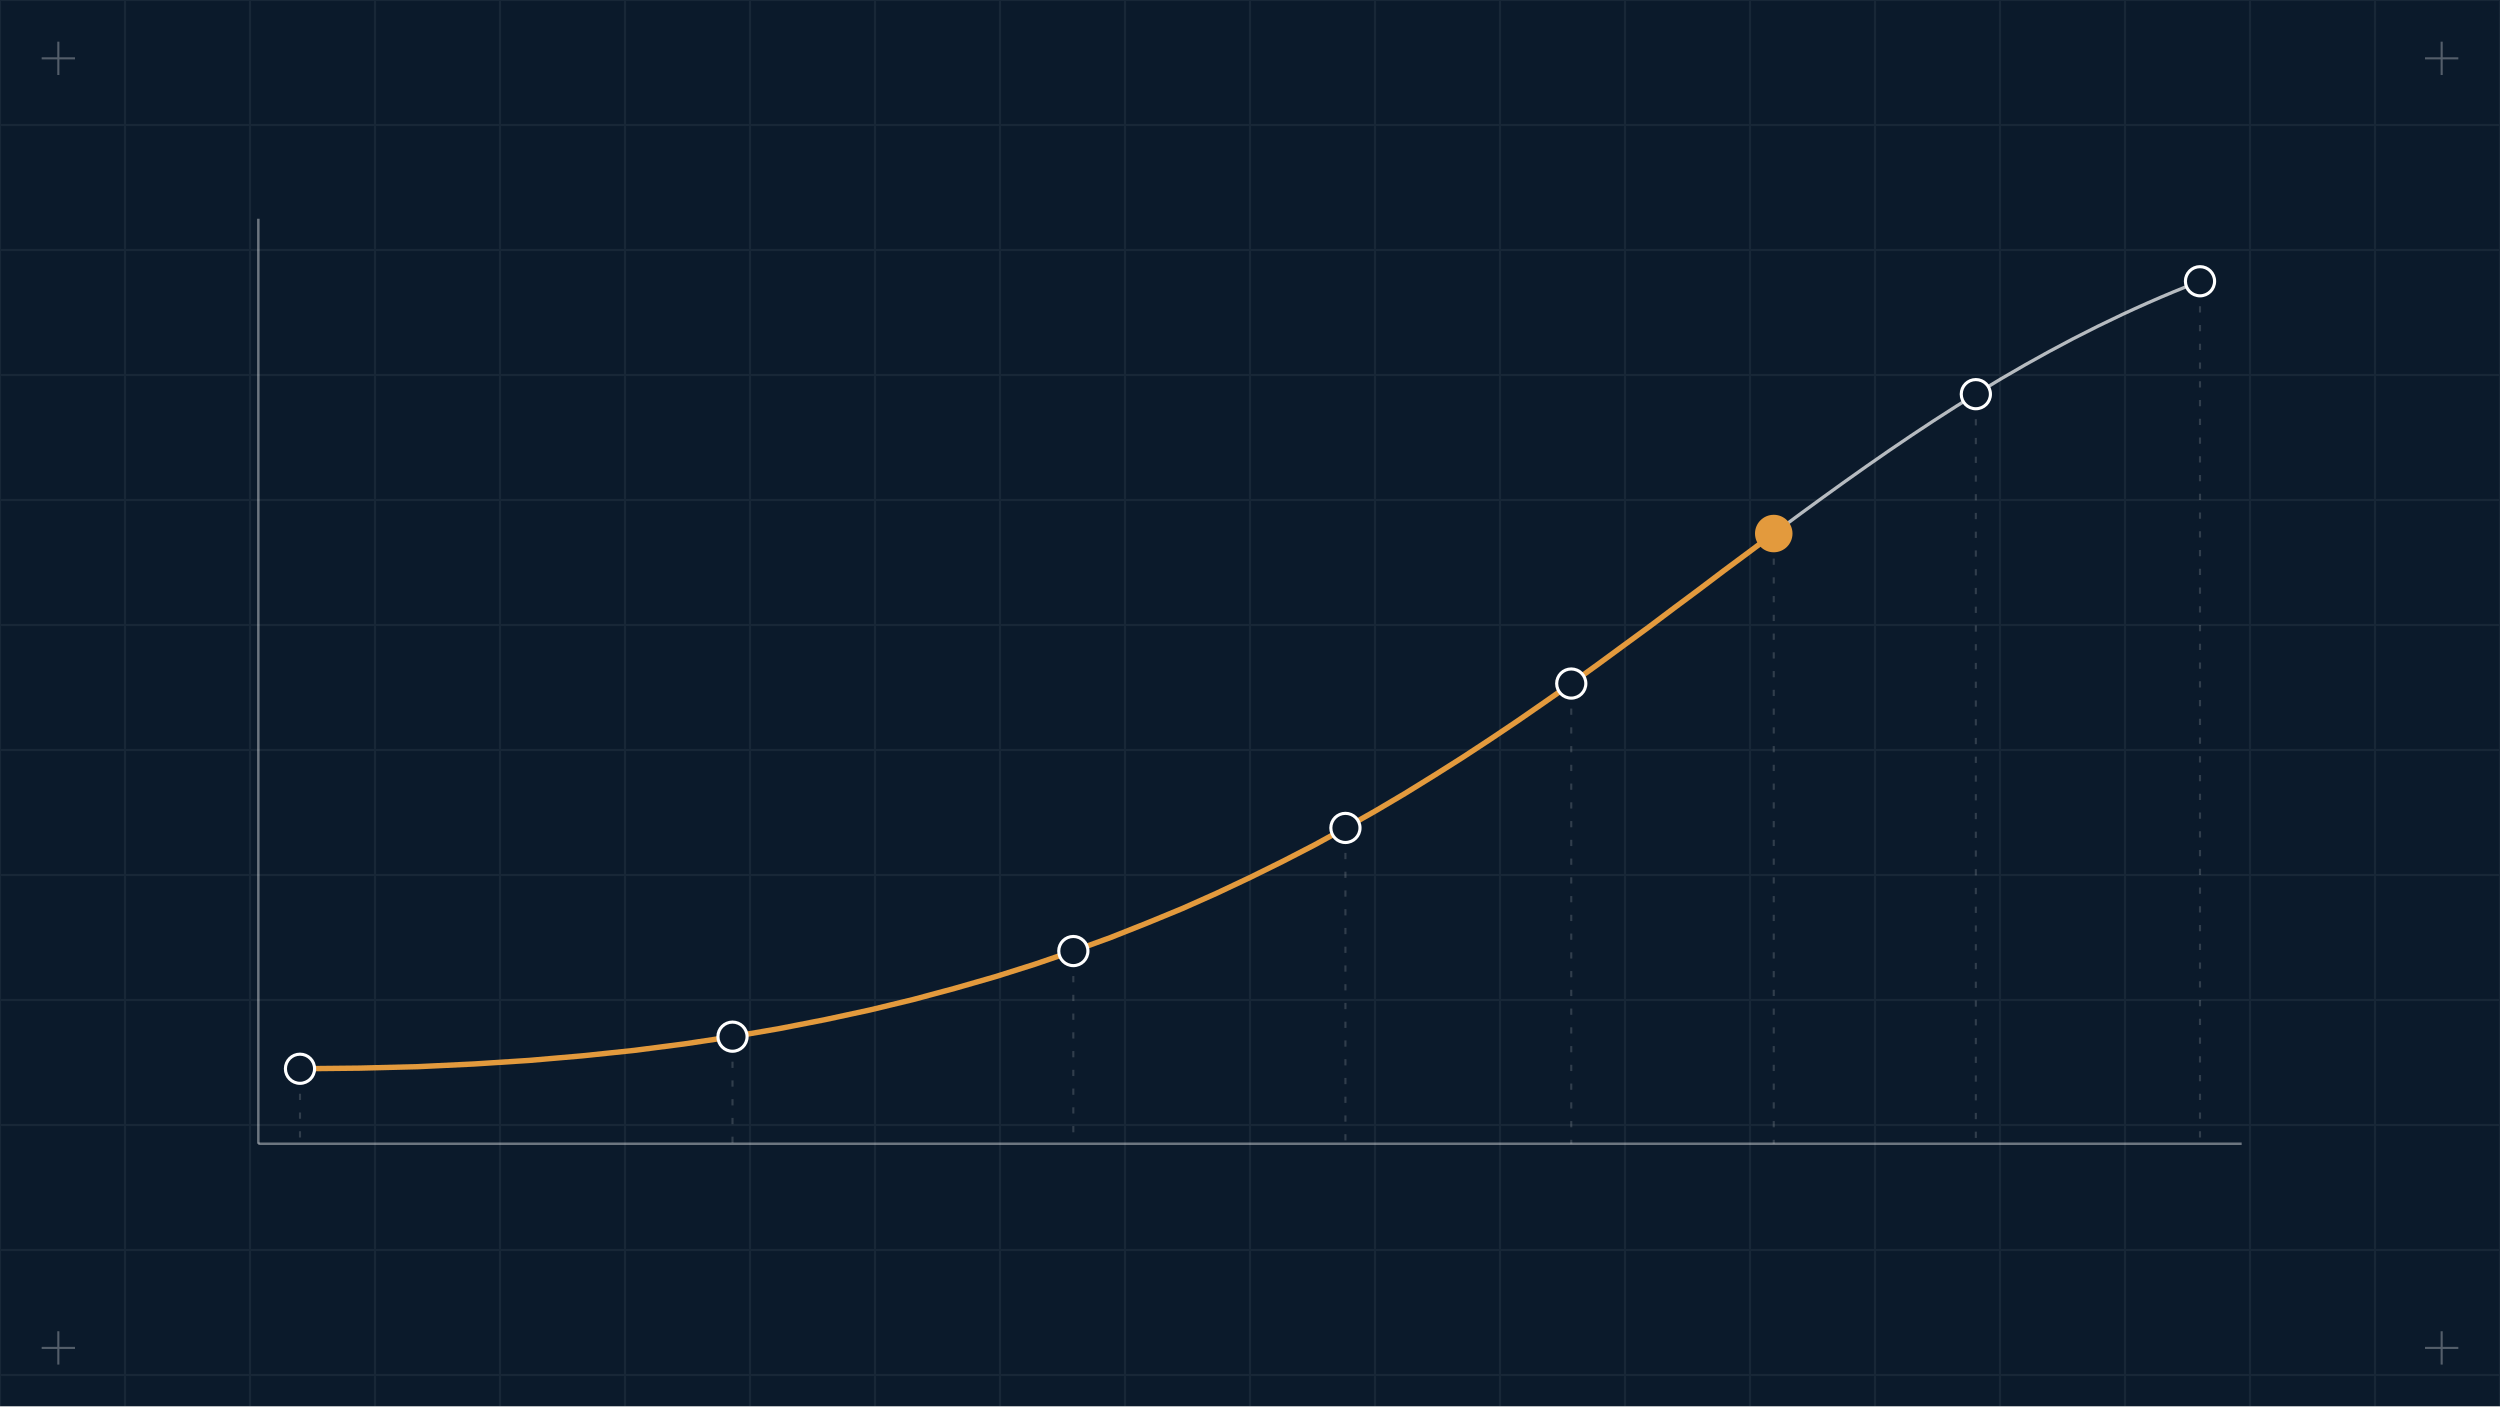
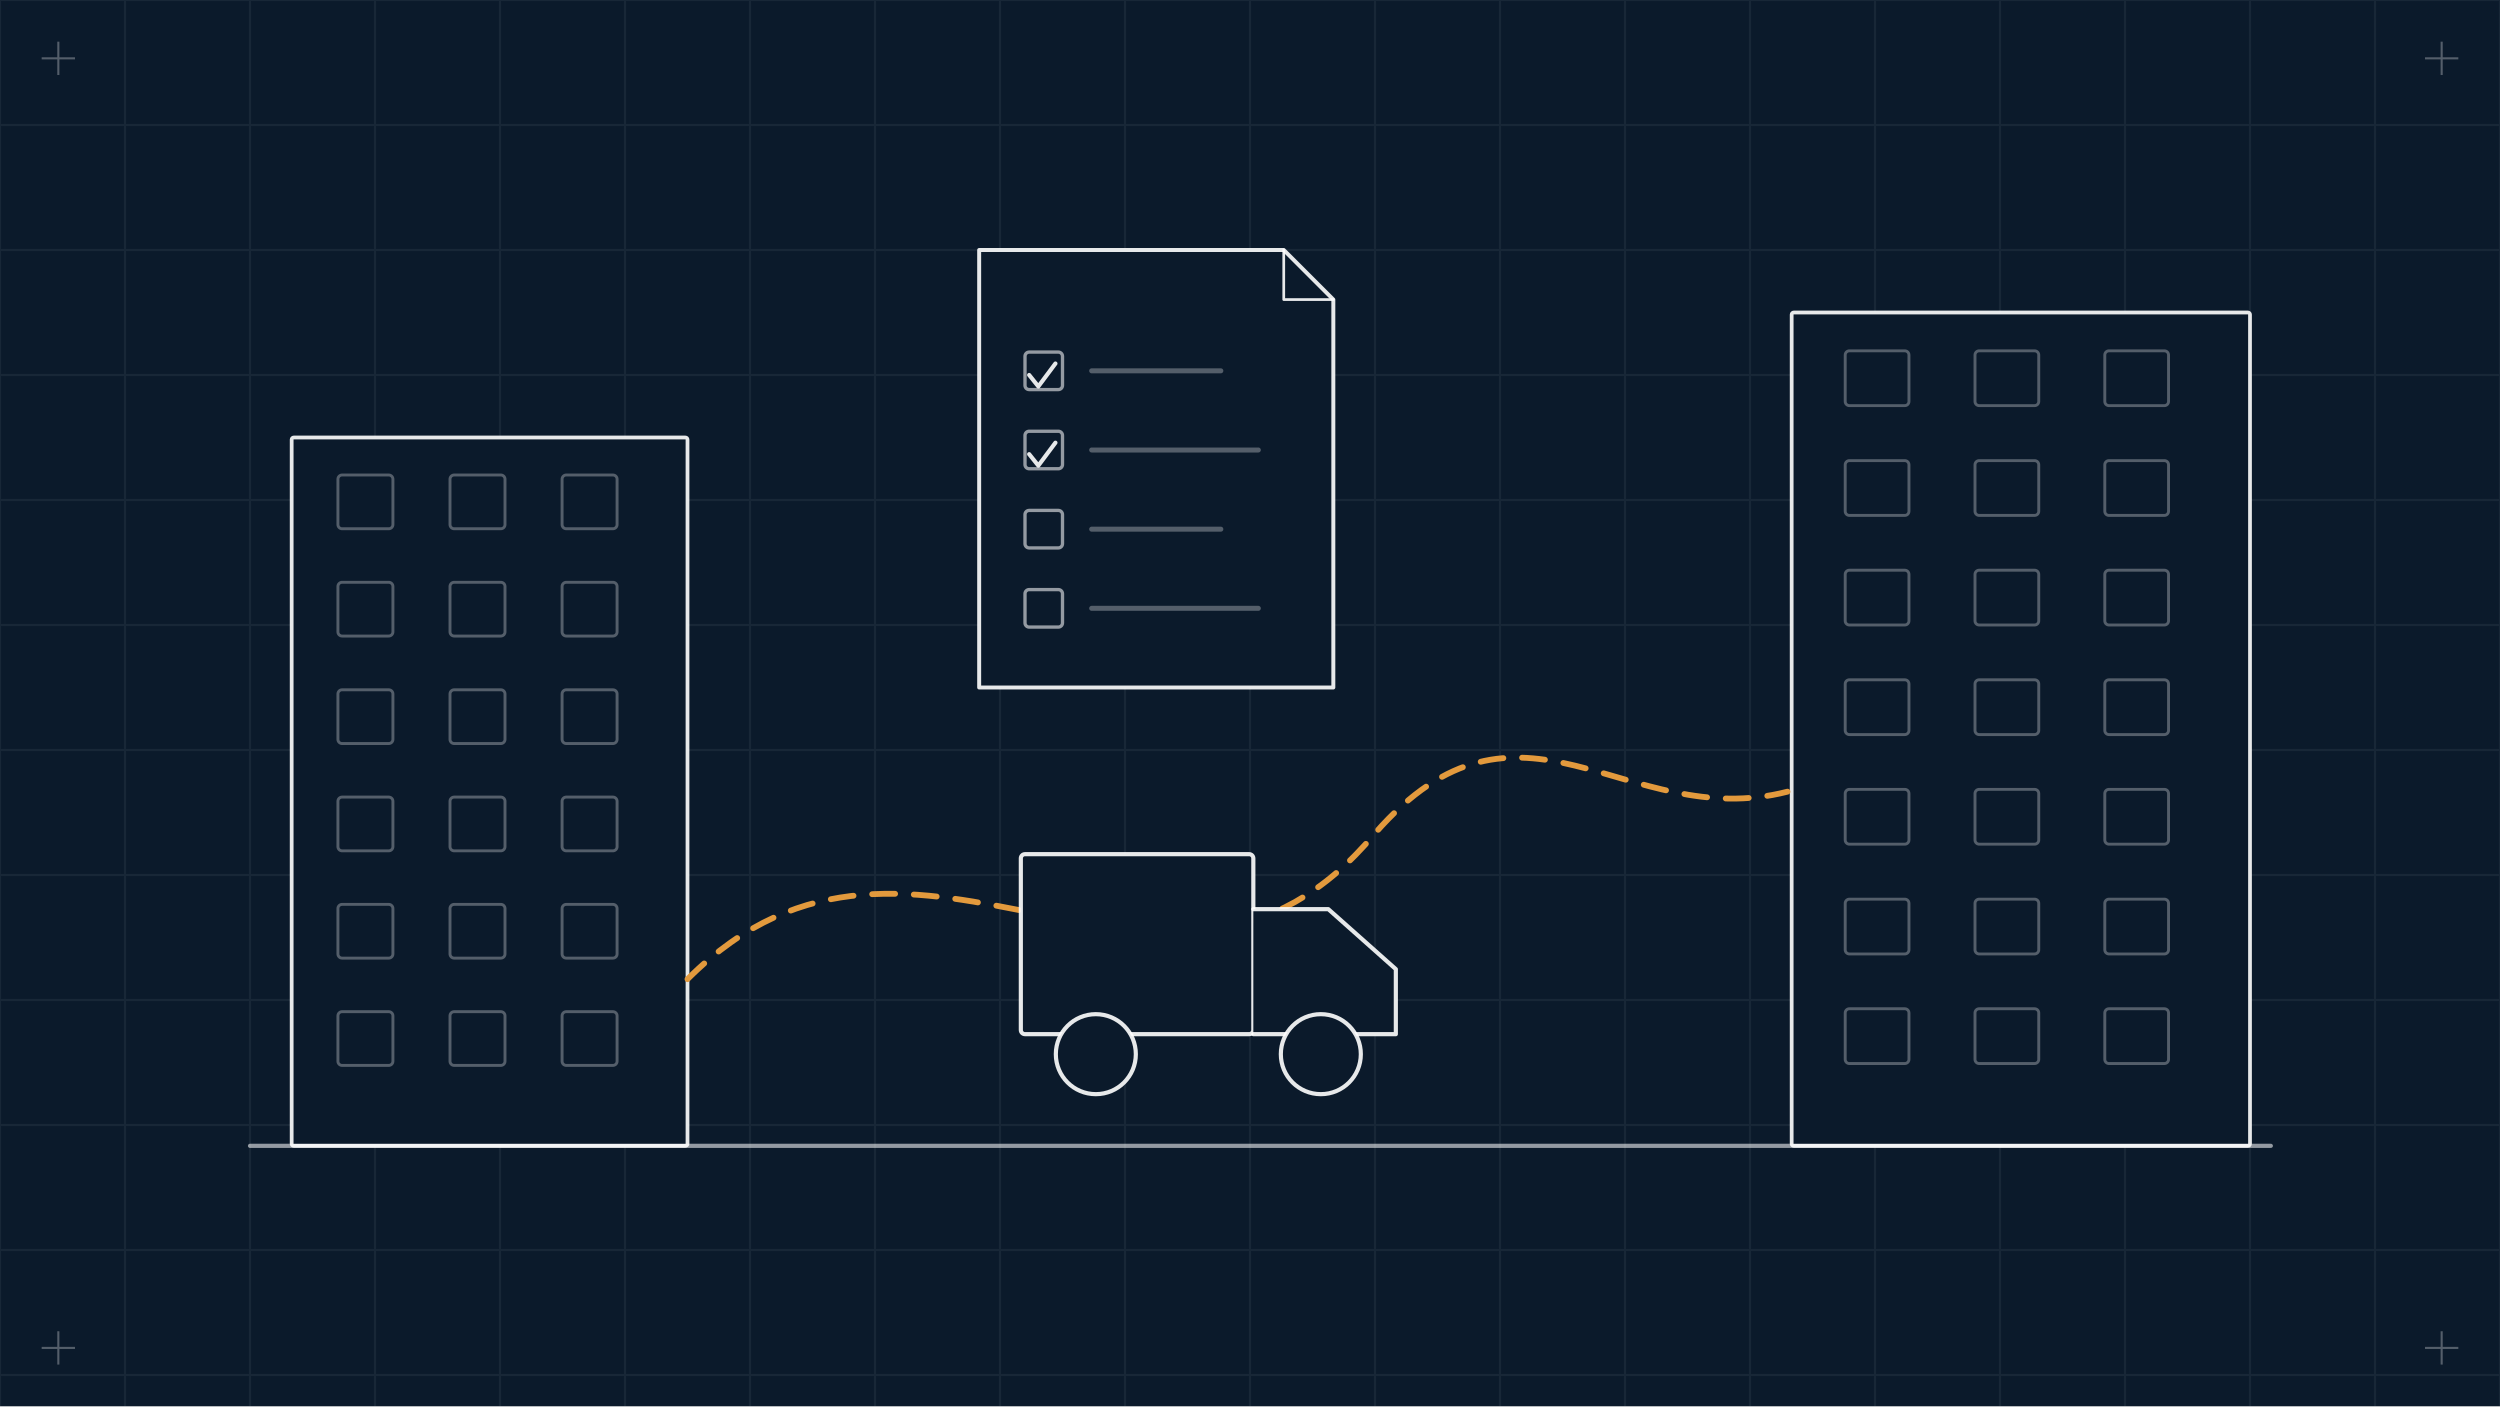
- <svg xmlns="http://www.w3.org/2000/svg" viewBox="0 0 1200 675" role="img" aria-label="Abstract illustration of a stepped roadmap with a current-position marker">
+ <svg xmlns="http://www.w3.org/2000/svg" viewBox="0 0 1200 675" role="img" aria-label="A move between two offices with a checklist, and the route highlighted">
  <rect width="1200" height="675" fill="#0b1a2b" />
  <path d="M0 0V675M60 0V675M120 0V675M180 0V675M240 0V675M300 0V675M360 0V675M420 0V675M480 0V675M540 0V675M600 0V675M660 0V675M720 0V675M780 0V675M840 0V675M900 0V675M960 0V675M1020 0V675M1080 0V675M1140 0V675M1200 0V675M0 0H1200M0 60H1200M0 120H1200M0 180H1200M0 240H1200M0 300H1200M0 360H1200M0 420H1200M0 480H1200M0 540H1200M0 600H1200M0 660H1200" stroke="rgba(255,255,255,.055)" stroke-width="1" fill="none" />
  <path d="M20 28h16M28 20v16" stroke="rgba(255,255,255,.3)" stroke-width="1" />
  <path d="M1164 28h16M1172 20v16" stroke="rgba(255,255,255,.3)" stroke-width="1" />
  <path d="M20 647h16M28 639v16" stroke="rgba(255,255,255,.3)" stroke-width="1" />
  <path d="M1164 647h16M1172 639v16" stroke="rgba(255,255,255,.3)" stroke-width="1" />
-   <path d="M124 549H1076" stroke="rgba(255,255,255,.4)" stroke-width="1.2" />
-   <path d="M124 105V549" stroke="rgba(255,255,255,.4)" stroke-width="1.2" />
-   <path d="M144 513C688.3 513 783.9 240.5 1056 135" stroke="rgba(255,255,255,.7)" stroke-width="1.6" fill="none" />
-   <path d="M144 513 L172.7 512.7 L200.6 512 L227.7 510.7 L254 509 L279.5 506.8 L304.3 504.2 L328.3 501.1 L351.6 497.6 L374.2 493.7 L396.2 489.4 L417.5 484.8 L438.2 479.8 L458.3 474.4 L477.8 468.8 L496.8 462.8 L515.2 456.5 L533.1 450 L550.5 443.1 L567.5 436.1 L583.9 428.8 L600 421.2 L615.6 413.5 L630.9 405.6 L645.8 397.4 L660.3 389.2 L674.5 380.8 L688.4 372.2 L702 363.6 L715.4 354.8 L728.5 346 L741.5 337 L754.2 328.1 L766.7 319.1 L779.1 310 L791.4 301 L803.5 291.9 L815.6 282.9 L827.5 273.9 L839.5 265 L851.4 256.1" stroke="#e39a3d" stroke-width="2.6" fill="none" />
-   <path d="M144 525V549" stroke="rgba(255,255,255,.16)" stroke-width="1" stroke-dasharray="3 6" />
-   <circle cx="144" cy="513" r="7" fill="#0b1a2b" stroke="#fff" stroke-width="1.5" />
-   <path d="M351.6 509.6V549" stroke="rgba(255,255,255,.16)" stroke-width="1" stroke-dasharray="3 6" />
-   <circle cx="351.6" cy="497.6" r="7" fill="#0b1a2b" stroke="#fff" stroke-width="1.5" />
-   <path d="M515.2 468.5V549" stroke="rgba(255,255,255,.16)" stroke-width="1" stroke-dasharray="3 6" />
-   <circle cx="515.2" cy="456.5" r="7" fill="#0b1a2b" stroke="#fff" stroke-width="1.5" />
-   <path d="M645.8 409.4V549" stroke="rgba(255,255,255,.16)" stroke-width="1" stroke-dasharray="3 6" />
-   <circle cx="645.8" cy="397.4" r="7" fill="#0b1a2b" stroke="#fff" stroke-width="1.5" />
-   <path d="M754.2 340.1V549" stroke="rgba(255,255,255,.16)" stroke-width="1" stroke-dasharray="3 6" />
-   <circle cx="754.2" cy="328.1" r="7" fill="#0b1a2b" stroke="#fff" stroke-width="1.5" />
-   <path d="M851.4 268.1V549" stroke="rgba(255,255,255,.16)" stroke-width="1" stroke-dasharray="3 6" />
-   <circle cx="851.4" cy="256.1" r="9" fill="#e39a3d" />
-   <path d="M948.4 201.2V549" stroke="rgba(255,255,255,.16)" stroke-width="1" stroke-dasharray="3 6" />
-   <circle cx="948.4" cy="189.2" r="7" fill="#0b1a2b" stroke="#fff" stroke-width="1.5" />
-   <path d="M1056 147V549" stroke="rgba(255,255,255,.16)" stroke-width="1" stroke-dasharray="3 6" />
-   <circle cx="1056" cy="135" r="7" fill="#0b1a2b" stroke="#fff" stroke-width="1.5" />
+   <rect x="140" y="210" width="190" height="340" rx="1" stroke="rgba(255,255,255,.9)" stroke-width="1.8" fill="#0b1a2b" />
+   <rect x="162.2" y="228" width="26.4" height="25.8" rx="2" stroke="rgba(255,255,255,.3)" stroke-width="1.4" fill="none" />
+   <rect x="216" y="228" width="26.4" height="25.8" rx="2" stroke="rgba(255,255,255,.3)" stroke-width="1.4" fill="none" />
+   <rect x="269.8" y="228" width="26.4" height="25.8" rx="2" stroke="rgba(255,255,255,.3)" stroke-width="1.4" fill="none" />
+   <rect x="162.2" y="279.5" width="26.4" height="25.8" rx="2" stroke="rgba(255,255,255,.3)" stroke-width="1.4" fill="none" />
+   <rect x="216" y="279.5" width="26.4" height="25.8" rx="2" stroke="rgba(255,255,255,.3)" stroke-width="1.4" fill="none" />
+   <rect x="269.8" y="279.5" width="26.4" height="25.8" rx="2" stroke="rgba(255,255,255,.3)" stroke-width="1.4" fill="none" />
+   <rect x="162.2" y="331.1" width="26.4" height="25.8" rx="2" stroke="rgba(255,255,255,.3)" stroke-width="1.4" fill="none" />
+   <rect x="216" y="331.1" width="26.4" height="25.8" rx="2" stroke="rgba(255,255,255,.3)" stroke-width="1.4" fill="none" />
+   <rect x="269.8" y="331.1" width="26.4" height="25.8" rx="2" stroke="rgba(255,255,255,.3)" stroke-width="1.4" fill="none" />
+   <rect x="162.2" y="382.6" width="26.4" height="25.8" rx="2" stroke="rgba(255,255,255,.3)" stroke-width="1.4" fill="none" />
+   <rect x="216" y="382.6" width="26.4" height="25.8" rx="2" stroke="rgba(255,255,255,.3)" stroke-width="1.4" fill="none" />
+   <rect x="269.8" y="382.6" width="26.4" height="25.8" rx="2" stroke="rgba(255,255,255,.3)" stroke-width="1.4" fill="none" />
+   <rect x="162.2" y="434.1" width="26.4" height="25.8" rx="2" stroke="rgba(255,255,255,.3)" stroke-width="1.4" fill="none" />
+   <rect x="216" y="434.1" width="26.4" height="25.8" rx="2" stroke="rgba(255,255,255,.3)" stroke-width="1.4" fill="none" />
+   <rect x="269.8" y="434.1" width="26.4" height="25.8" rx="2" stroke="rgba(255,255,255,.3)" stroke-width="1.4" fill="none" />
+   <rect x="162.2" y="485.6" width="26.4" height="25.8" rx="2" stroke="rgba(255,255,255,.3)" stroke-width="1.4" fill="none" />
+   <rect x="216" y="485.6" width="26.4" height="25.8" rx="2" stroke="rgba(255,255,255,.3)" stroke-width="1.4" fill="none" />
+   <rect x="269.8" y="485.6" width="26.4" height="25.8" rx="2" stroke="rgba(255,255,255,.3)" stroke-width="1.4" fill="none" />
+   <rect x="860" y="150" width="220" height="400" rx="1" stroke="rgba(255,255,255,.9)" stroke-width="1.8" fill="#0b1a2b" />
+   <rect x="885.7" y="168.4" width="30.6" height="26.3" rx="2" stroke="rgba(255,255,255,.3)" stroke-width="1.4" fill="none" />
+   <rect x="948" y="168.4" width="30.6" height="26.3" rx="2" stroke="rgba(255,255,255,.3)" stroke-width="1.4" fill="none" />
+   <rect x="1010.3" y="168.4" width="30.6" height="26.3" rx="2" stroke="rgba(255,255,255,.3)" stroke-width="1.4" fill="none" />
+   <rect x="885.7" y="221.1" width="30.6" height="26.3" rx="2" stroke="rgba(255,255,255,.3)" stroke-width="1.4" fill="none" />
+   <rect x="948" y="221.1" width="30.6" height="26.3" rx="2" stroke="rgba(255,255,255,.3)" stroke-width="1.4" fill="none" />
+   <rect x="1010.3" y="221.1" width="30.6" height="26.3" rx="2" stroke="rgba(255,255,255,.3)" stroke-width="1.4" fill="none" />
+   <rect x="885.7" y="273.7" width="30.6" height="26.3" rx="2" stroke="rgba(255,255,255,.3)" stroke-width="1.4" fill="none" />
+   <rect x="948" y="273.7" width="30.6" height="26.3" rx="2" stroke="rgba(255,255,255,.3)" stroke-width="1.4" fill="none" />
+   <rect x="1010.3" y="273.7" width="30.6" height="26.3" rx="2" stroke="rgba(255,255,255,.3)" stroke-width="1.4" fill="none" />
+   <rect x="885.7" y="326.3" width="30.6" height="26.3" rx="2" stroke="rgba(255,255,255,.3)" stroke-width="1.4" fill="none" />
+   <rect x="948" y="326.3" width="30.6" height="26.3" rx="2" stroke="rgba(255,255,255,.3)" stroke-width="1.4" fill="none" />
+   <rect x="1010.3" y="326.3" width="30.6" height="26.3" rx="2" stroke="rgba(255,255,255,.3)" stroke-width="1.4" fill="none" />
+   <rect x="885.7" y="378.9" width="30.6" height="26.3" rx="2" stroke="rgba(255,255,255,.3)" stroke-width="1.4" fill="none" />
+   <rect x="948" y="378.9" width="30.6" height="26.3" rx="2" stroke="rgba(255,255,255,.3)" stroke-width="1.4" fill="none" />
+   <rect x="1010.3" y="378.9" width="30.6" height="26.3" rx="2" stroke="rgba(255,255,255,.3)" stroke-width="1.4" fill="none" />
+   <rect x="885.7" y="431.6" width="30.6" height="26.3" rx="2" stroke="rgba(255,255,255,.3)" stroke-width="1.4" fill="none" />
+   <rect x="948" y="431.6" width="30.6" height="26.3" rx="2" stroke="rgba(255,255,255,.3)" stroke-width="1.4" fill="none" />
+   <rect x="1010.3" y="431.6" width="30.6" height="26.3" rx="2" stroke="rgba(255,255,255,.3)" stroke-width="1.4" fill="none" />
+   <rect x="885.7" y="484.2" width="30.6" height="26.3" rx="2" stroke="rgba(255,255,255,.3)" stroke-width="1.4" fill="none" />
+   <rect x="948" y="484.2" width="30.6" height="26.3" rx="2" stroke="rgba(255,255,255,.3)" stroke-width="1.4" fill="none" />
+   <rect x="1010.3" y="484.2" width="30.6" height="26.3" rx="2" stroke="rgba(255,255,255,.3)" stroke-width="1.4" fill="none" />
+   <path d="M330 470 C440 360 560 520 660 400 C730 320 780 400 858 380" stroke="#e39a3d" stroke-width="2.8" fill="none" stroke-dasharray="11 9" stroke-linecap="round" stroke-linejoin="round" />
+   <rect x="490" y="410" width="111.6" height="86.4" rx="2" stroke="rgba(255,255,255,.9)" stroke-width="2" fill="#0b1a2b" />
+   <path d="M601.6 436.4h36l32.4 28.8v31.2h-68.4" stroke="rgba(255,255,255,.9)" stroke-width="2" fill="#0b1a2b" stroke-linecap="round" stroke-linejoin="round" />
+   <circle cx="526" cy="506" r="19.2" stroke="rgba(255,255,255,.9)" stroke-width="2" fill="#0b1a2b" />
+   <circle cx="634" cy="506" r="19.2" stroke="rgba(255,255,255,.9)" stroke-width="2" fill="#0b1a2b" />
+   <path d="M470 120H616.2L640 143.8V330H470Z" stroke="rgba(255,255,255,.9)" stroke-width="1.9" fill="#0b1a2b" stroke-linecap="round" stroke-linejoin="round" />
+   <path d="M616.2 120V143.8H640" stroke="rgba(255,255,255,.9)" stroke-width="1.3" fill="none" stroke-linecap="round" stroke-linejoin="round" />
+   <rect x="492" y="169" width="18" height="18" rx="2" stroke="rgba(255,255,255,.56)" stroke-width="1.6" fill="none" />
+   <path d="M524 178L586 178" stroke="rgba(255,255,255,.3)" stroke-width="2.4" fill="none" stroke-linecap="round" stroke-linejoin="round" />
+   <path d="M494 180l4.4 5.5l8.2 -11" stroke="rgba(255,255,255,.9)" stroke-width="2" fill="none" stroke-linecap="round" stroke-linejoin="round" />
+   <rect x="492" y="207" width="18" height="18" rx="2" stroke="rgba(255,255,255,.56)" stroke-width="1.6" fill="none" />
+   <path d="M524 216L604 216" stroke="rgba(255,255,255,.3)" stroke-width="2.4" fill="none" stroke-linecap="round" stroke-linejoin="round" />
+   <path d="M494 218l4.4 5.5l8.2 -11" stroke="rgba(255,255,255,.9)" stroke-width="2" fill="none" stroke-linecap="round" stroke-linejoin="round" />
+   <rect x="492" y="245" width="18" height="18" rx="2" stroke="rgba(255,255,255,.56)" stroke-width="1.6" fill="none" />
+   <path d="M524 254L586 254" stroke="rgba(255,255,255,.3)" stroke-width="2.4" fill="none" stroke-linecap="round" stroke-linejoin="round" />
+   <rect x="492" y="283" width="18" height="18" rx="2" stroke="rgba(255,255,255,.56)" stroke-width="1.6" fill="none" />
+   <path d="M524 292L604 292" stroke="rgba(255,255,255,.3)" stroke-width="2.4" fill="none" stroke-linecap="round" stroke-linejoin="round" />
+   <path d="M120 550L1090 550" stroke="rgba(255,255,255,.56)" stroke-width="2" fill="none" stroke-linecap="round" stroke-linejoin="round" />
</svg>
